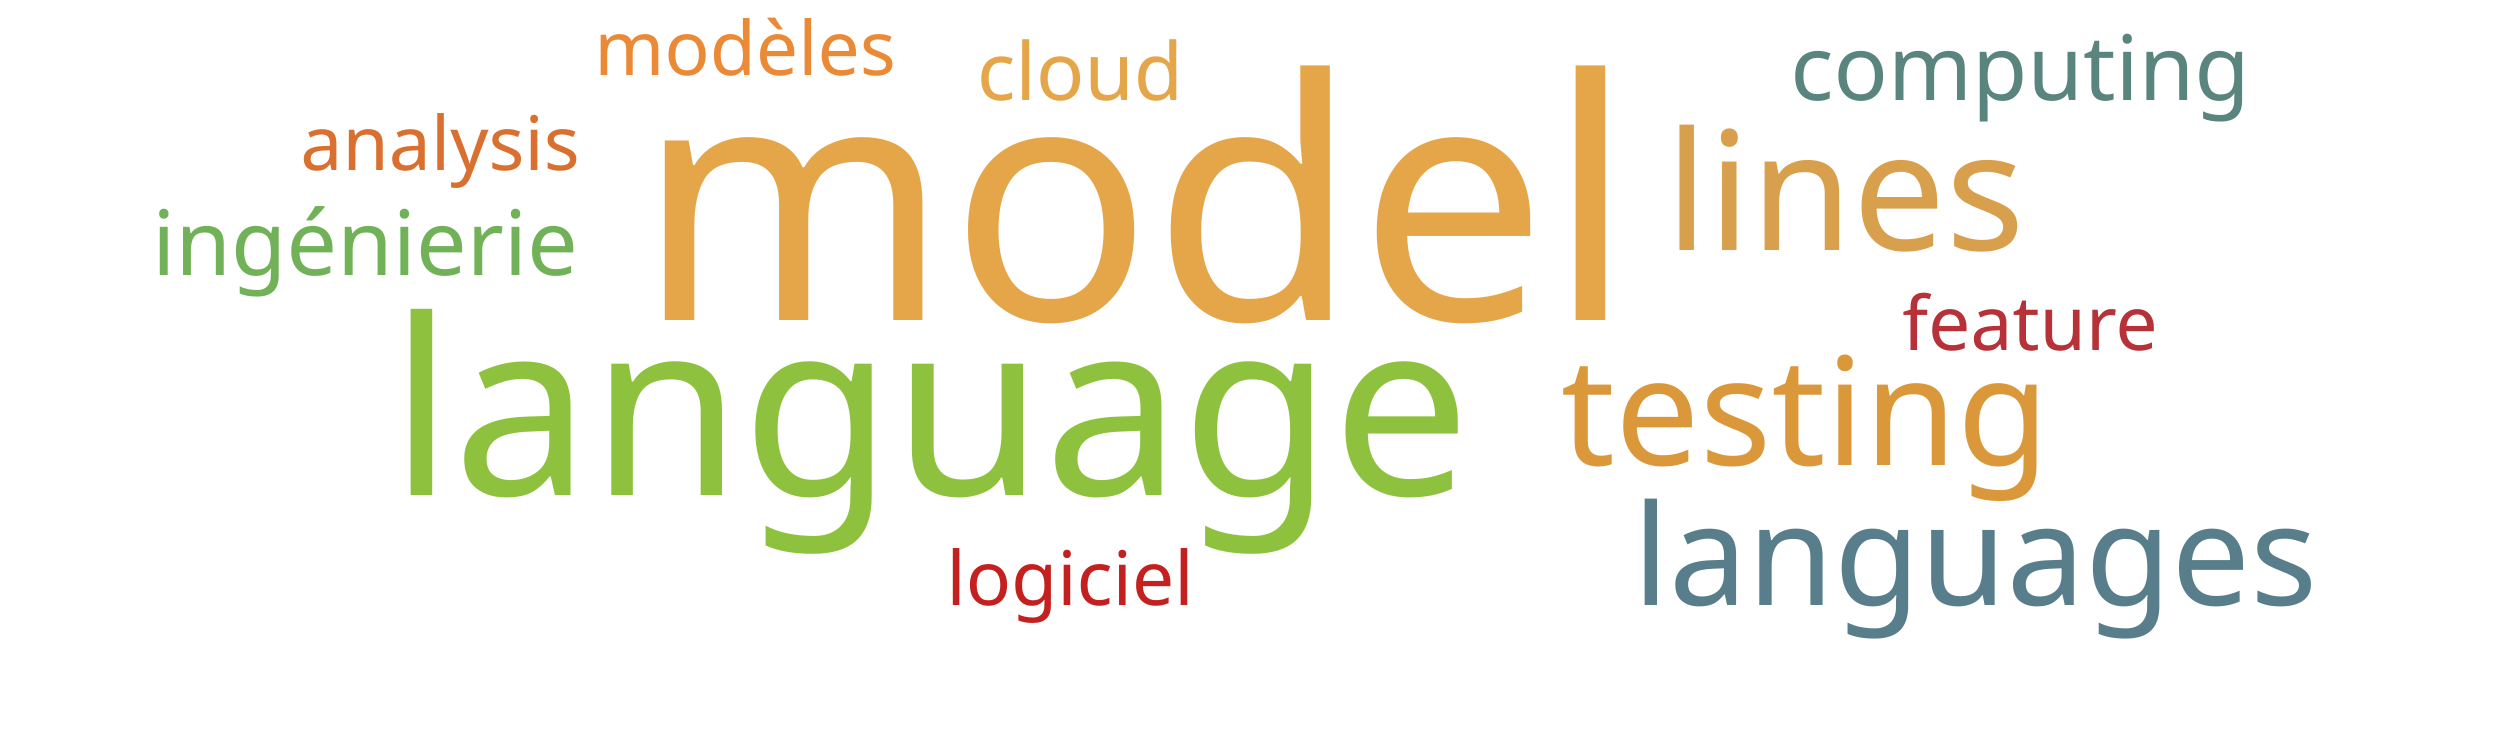
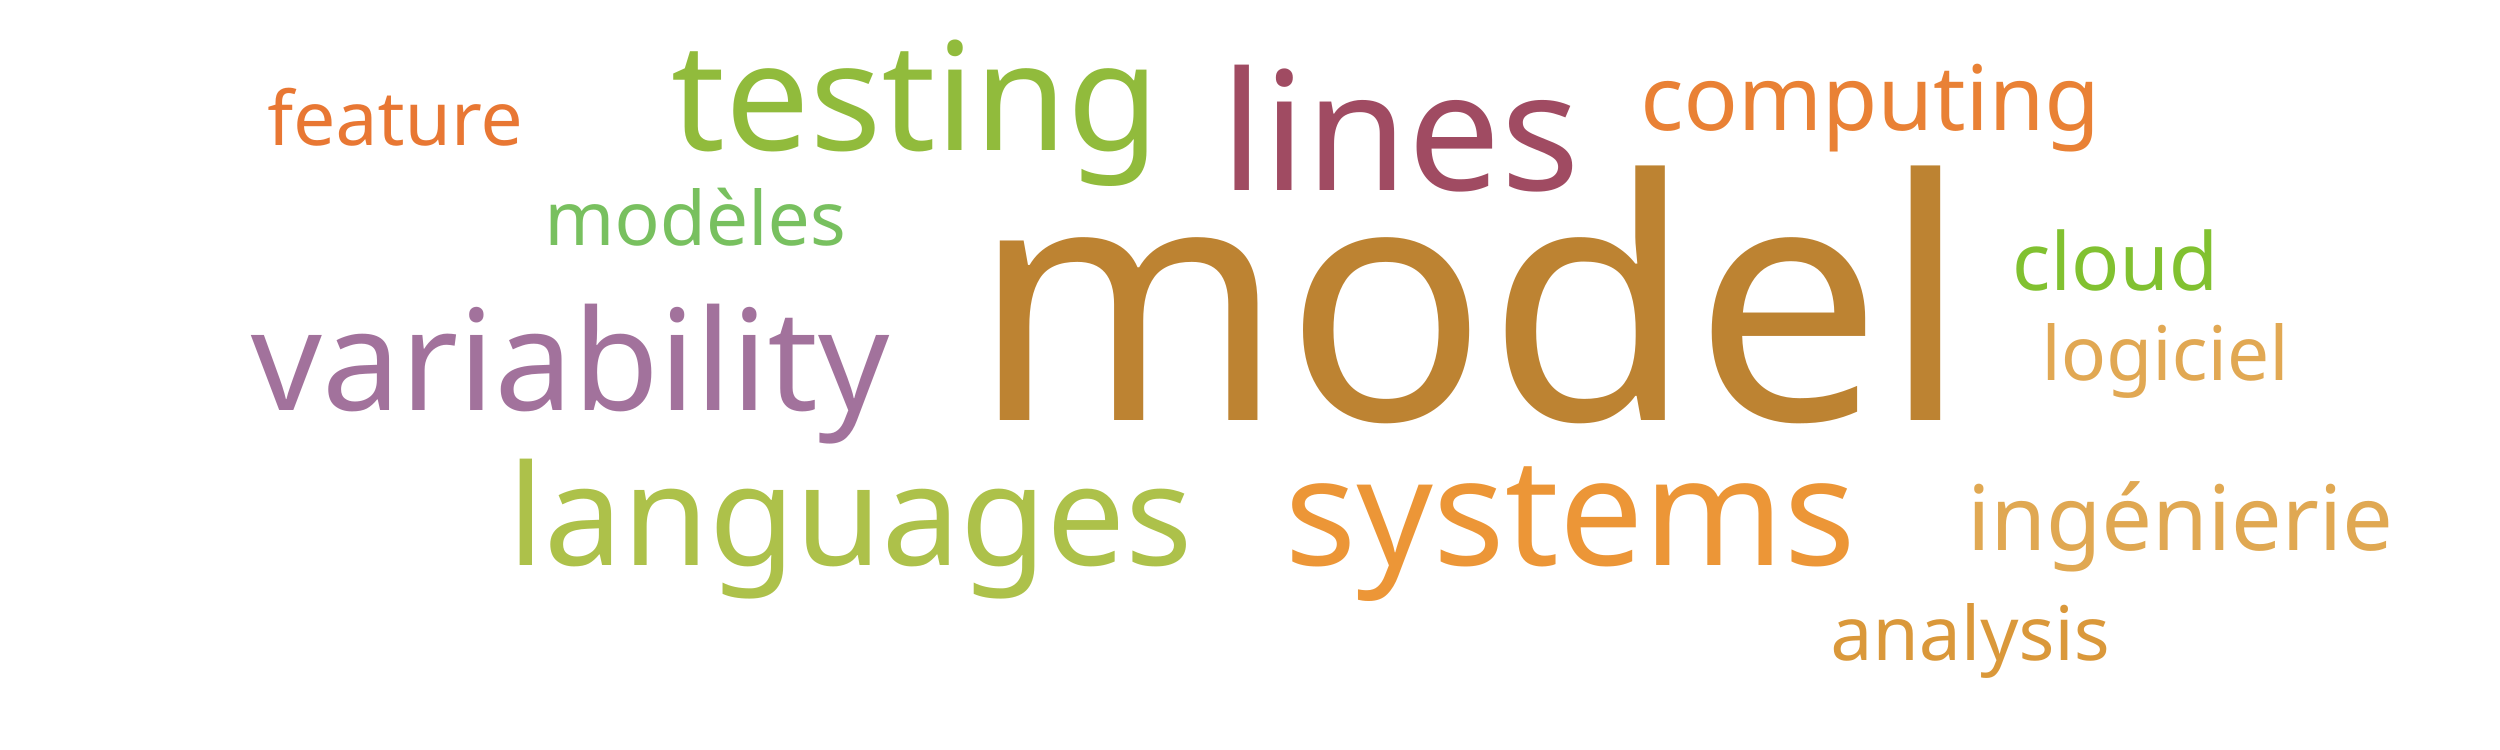
<svg xmlns="http://www.w3.org/2000/svg" width="500" height="150">
  <g transform="translate(250, 75)">
-     <text text-anchor="middle" style="font-family: Impact; font-size: 67px; fill: #e5a549" transform="translate(-23,-11)rotate(0)">model</text>
-     <text text-anchor="middle" style="font-family: Impact; font-size: 49px; fill: #8ec23e" transform="translate(-64,24)rotate(0)">language</text>
-     <text text-anchor="middle" style="font-family: Impact; font-size: 33px; fill: #d8a04c" transform="translate(119,-25)rotate(0)">lines</text>
-     <text text-anchor="middle" style="font-family: Impact; font-size: 30px; fill: #da983a" transform="translate(111,18)rotate(0)">testing</text>
-     <text text-anchor="middle" style="font-family: Impact; font-size: 28px; fill: #587e8c" transform="translate(145,46)rotate(0)">languages</text>
-     <text text-anchor="middle" style="font-family: Impact; font-size: 18px; fill: #71b258" transform="translate(-177,-20)rotate(0)">ingénierie</text>
-     <text text-anchor="middle" style="font-family: Impact; font-size: 18px; fill: #5a847e" transform="translate(154,-55)rotate(0)">computing</text>
-     <text text-anchor="middle" style="font-family: Impact; font-size: 16px; fill: #e5a549" transform="translate(-34,-55)rotate(0)">cloud</text>
-     <text text-anchor="middle" style="font-family: Impact; font-size: 15px; fill: #b63138" transform="translate(156,-5)rotate(0)">feature</text>
-     <text text-anchor="middle" style="font-family: Impact; font-size: 15px; fill: #d9702f" transform="translate(-162,-41)rotate(0)">analysis</text>
-     <text text-anchor="middle" style="font-family: Impact; font-size: 15px; fill: #ea8a37" transform="translate(-101,-60)rotate(0)">modèles</text>
-     <text text-anchor="middle" style="font-family: Impact; font-size: 15px; fill: #c42020" transform="translate(-36,46)rotate(0)">logiciel</text>
+     <text text-anchor="middle" style="font-family: Impact; font-size: 67px; fill: #bd8332" transform="translate(44,9)rotate(0)">model</text>
+     <text text-anchor="middle" style="font-family: Impact; font-size: 33px; fill: #a04b62" transform="translate(30,-37)rotate(0)">lines</text>
+     <text text-anchor="middle" style="font-family: Impact; font-size: 30px; fill: #91bb3c" transform="translate(-67,-45)rotate(0)">testing</text>
+     <text text-anchor="middle" style="font-family: Impact; font-size: 30px; fill: #ec9637" transform="translate(64,38)rotate(0)">systems</text>
+     <text text-anchor="middle" style="font-family: Impact; font-size: 28px; fill: #a2729c" transform="translate(-136,7)rotate(0)">variability</text>
+     <text text-anchor="middle" style="font-family: Impact; font-size: 28px; fill: #adc14a" transform="translate(-80,38)rotate(0)">languages</text>
+     <text text-anchor="middle" style="font-family: Impact; font-size: 18px; fill: #e0a852" transform="translate(186,35)rotate(0)">ingénierie</text>
+     <text text-anchor="middle" style="font-family: Impact; font-size: 18px; fill: #e98135" transform="translate(124,-49)rotate(0)">computing</text>
+     <text text-anchor="middle" style="font-family: Impact; font-size: 16px; fill: #81c130" transform="translate(173,-17)rotate(0)">cloud</text>
+     <text text-anchor="middle" style="font-family: Impact; font-size: 15px; fill: #78c05f" transform="translate(-111,-26)rotate(0)">modèles</text>
+     <text text-anchor="middle" style="font-family: Impact; font-size: 15px; fill: #e1a853" transform="translate(183,1)rotate(0)">logiciel</text>
+     <text text-anchor="middle" style="font-family: Impact; font-size: 15px; fill: #e87733" transform="translate(-171,-46)rotate(0)">feature</text>
+     <text text-anchor="middle" style="font-family: Impact; font-size: 15px; fill: #da983a" transform="translate(144,57)rotate(0)">analysis</text>
  </g>
</svg>
